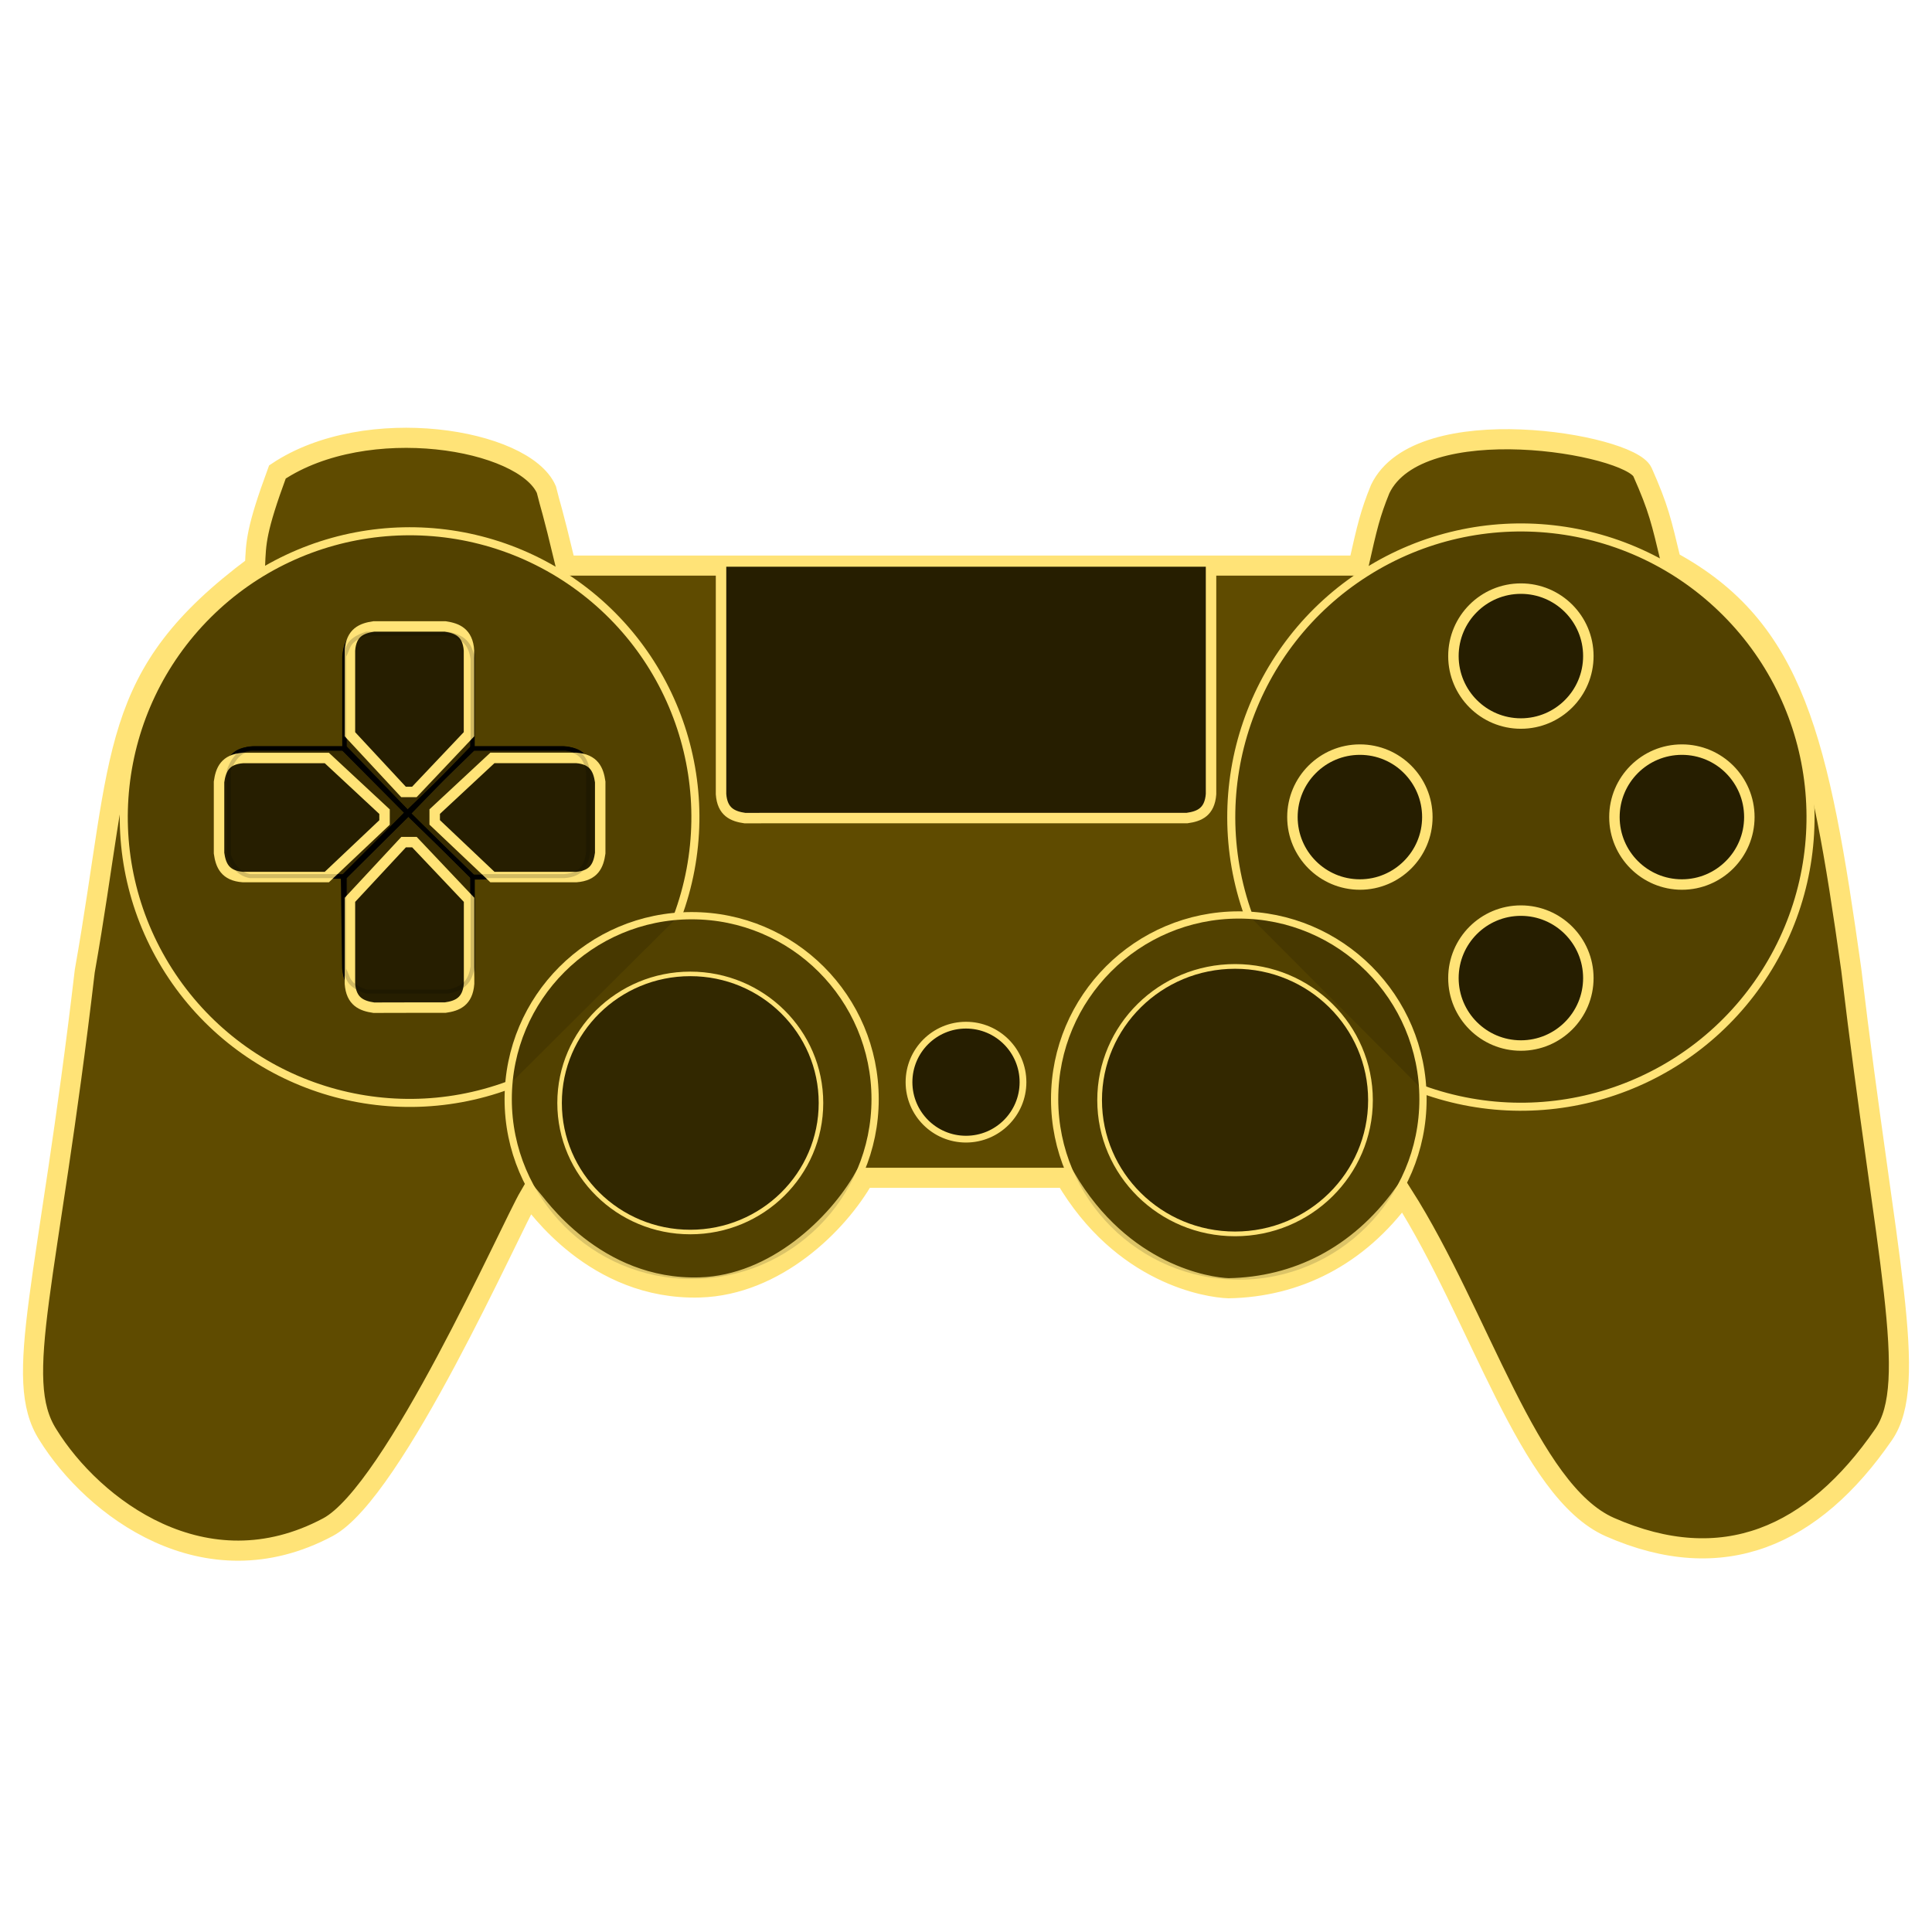
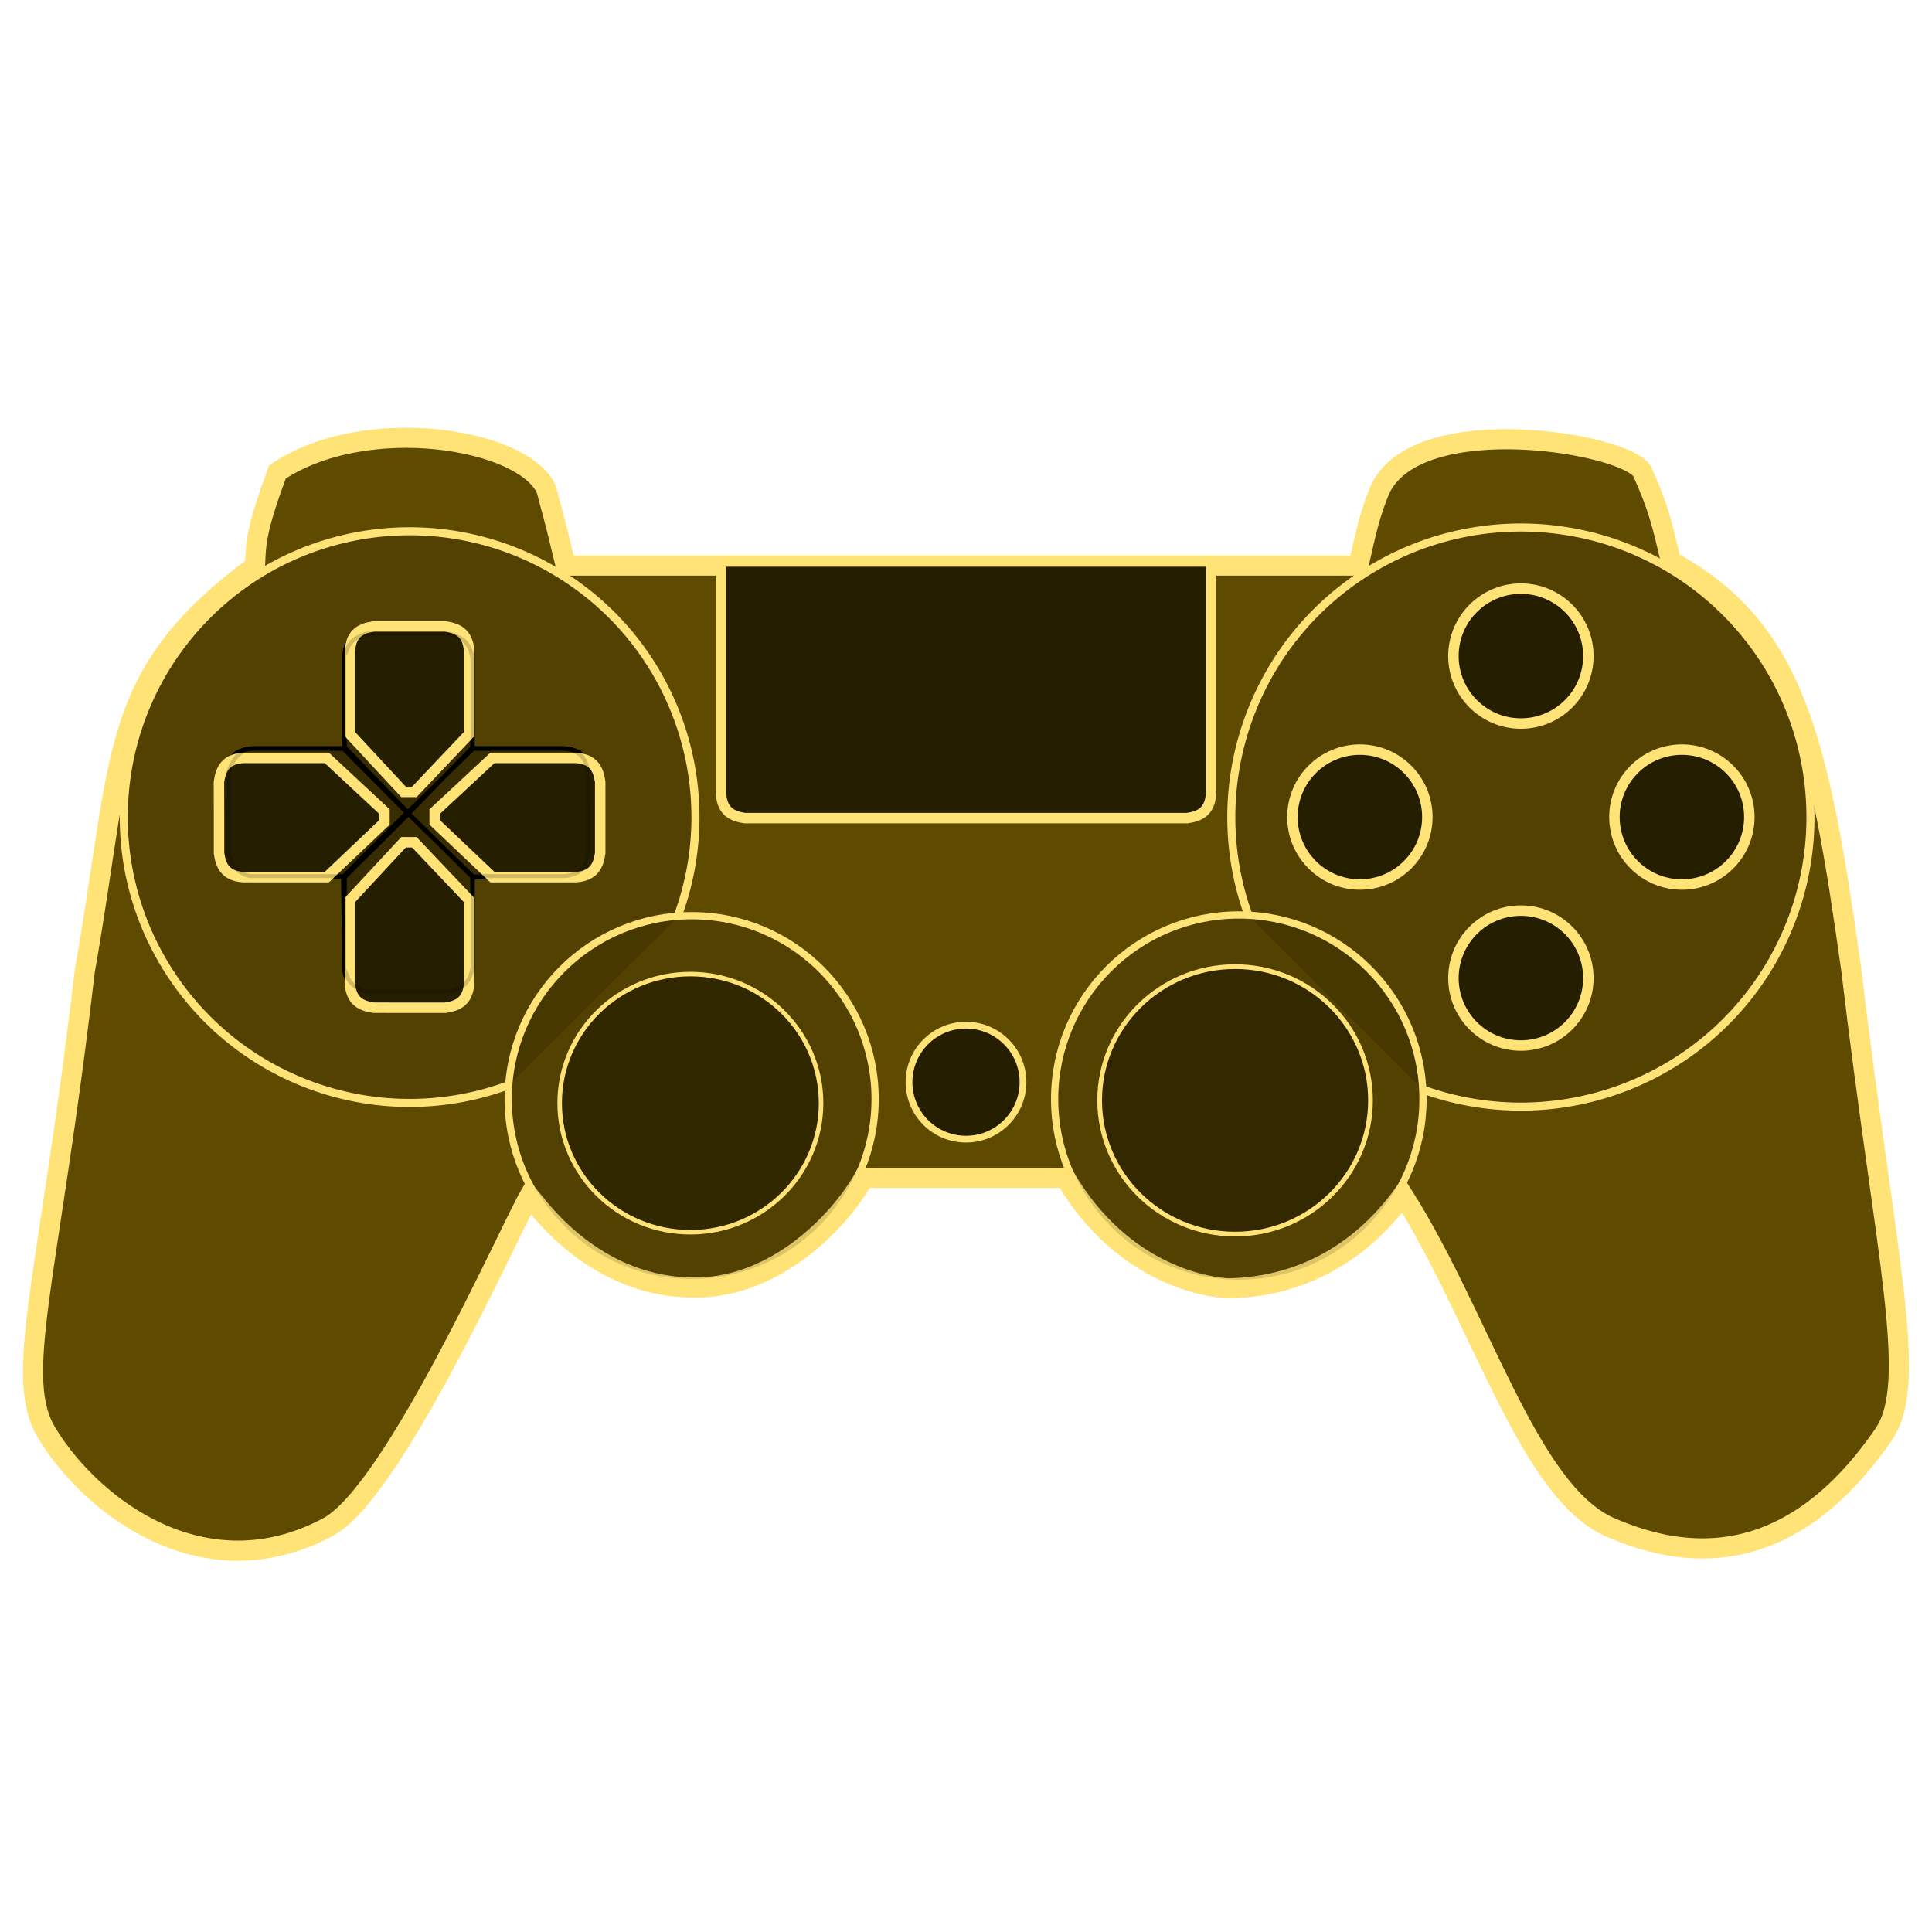
- <svg xmlns="http://www.w3.org/2000/svg" height="24" id="svg2" version="1.1" viewBox="0 0 24 24" width="24">
-   <defs id="defs4">
-     <filter id="filter3798" style="color-interpolation-filters:sRGB">
-       <feGaussianBlur id="feGaussianBlur3800" result="result91" stdDeviation="5" />
-       <feComposite id="feComposite3802" in="SourceGraphic" in2="result91" operator="over" />
-     </filter>
-     <linearGradient id="linearGradient3759">
-       <stop id="stop3761" offset="0" style="stop-color:#ffffff;stop-opacity:1;" />
-       <stop id="stop3763" offset="1" style="stop-color:#ffffff;stop-opacity:0;" />
-     </linearGradient>
-     <filter id="filter4192" style="color-interpolation-filters:sRGB">
-       <feGaussianBlur id="feGaussianBlur4194" result="result91" stdDeviation="5" />
-       <feComposite id="feComposite4196" in="SourceGraphic" in2="result91" operator="over" />
-     </filter>
-     <filter id="filter3798-5" style="color-interpolation-filters:sRGB">
-       <feGaussianBlur id="feGaussianBlur3800-8" result="result91" stdDeviation="5" />
-       <feComposite id="feComposite3802-8" in="SourceGraphic" in2="result91" operator="over" />
-     </filter>
-     <filter id="filter3798-5-2" style="color-interpolation-filters:sRGB">
-       <feGaussianBlur id="feGaussianBlur3800-8-4" result="result91" stdDeviation="5" />
-       <feComposite id="feComposite3802-8-9" in="SourceGraphic" in2="result91" operator="over" />
-     </filter>
-   </defs>
-   <g id="layer3" style="display:inline">
-     <path d="M 3.446,5.863 C 3.18,6.586 3.18,6.738 3.168,7.03 1.331,8.397 1.536,9.334 1.053,12.063 c -0.456,3.897 -0.904,5.06 -0.459,5.758 0.56,0.905 1.95,1.966 3.48,1.15 0.823,-0.439 2.264,-3.705 2.503,-4.114 0.08,0.092 0.808,1.175 2.117,1.136 0.941,-0.028 1.713,-0.785 2.04,-1.362 h 2.502 c 0.707,1.204 1.768,1.363 2.025,1.372 0.842,-0.015 1.608,-0.392 2.167,-1.159 0.96,1.511 1.556,3.68 2.571,4.126 1.404,0.617 2.525,0.12 3.4,-1.15 0.445,-0.645 0.026,-2.171 -0.402,-5.777 C 22.598,9.203 22.299,7.808 20.757,6.972 20.637,6.473 20.605,6.318 20.403,5.863 20.237,5.513 17.627,5.067 17.145,6.076 17.021,6.381 16.984,6.542 16.875,7.026 H 7.028 C 6.845,6.262 6.849,6.332 6.787,6.081 6.51,5.451 4.555,5.123 3.446,5.863 Z" id="path3628" style="stroke-opacity:1;fill-rule:evenodd;fill-opacity:1;stroke:#ffe377;stroke-miterlimit:4;stroke-dasharray:none;stroke-width:0.25;display:inline;fill:#5f4b00" />
-     <path d="M 4.578,7.833 C 4.427,7.854 4.297,7.907 4.281,8.13 V 9.283 L 5.076,10.103 5.872,9.283 V 8.13 C 5.856,7.907 5.726,7.854 5.575,7.833 h -0.492 -0.013 z" id="DPAD_UP" style="stroke-linejoin:miter;stroke-opacity:1;fill-rule:evenodd;fill-opacity:0.18;stroke:#000000;stroke-linecap:butt;stroke-miterlimit:4;stroke-dasharray:none;stroke-width:0.05;fill:#000000" />
-     <path d="m 4.578,12.348 c -0.151,-0.021 -0.281,-0.074 -0.297,-0.297 v -1.153 l 0.796,-0.791 0.796,0.791 v 1.153 c -0.017,0.223 -0.146,0.276 -0.297,0.297 h -0.492 -0.013 z" id="DPAD_DOWN" style="stroke-linejoin:miter;stroke-opacity:1;fill-rule:evenodd;fill-opacity:0.18;stroke:#000000;stroke-linecap:butt;stroke-miterlimit:4;stroke-dasharray:none;stroke-width:0.05;fill:#000000" />
-     <path d="M 2.841,9.591 C 2.863,9.441 2.916,9.311 3.139,9.294 H 4.292 L 5.078,10.106 4.292,10.885 H 3.139 C 2.916,10.869 2.863,10.739 2.841,10.588 V 10.096 10.083 Z" id="DPAD_LEFT" style="stroke-linejoin:miter;stroke-opacity:1;fill-rule:evenodd;fill-opacity:0.18;stroke:#000000;stroke-linecap:butt;stroke-miterlimit:4;stroke-dasharray:none;stroke-width:0.05;fill:#000000" />
-     <path d="M 7.301,9.591 C 7.28,9.441 7.227,9.311 7.004,9.294 H 5.862 l -0.786,0.812 0.8,0.796 1.129,-0.016 c 0.223,-0.017 0.276,-0.146 0.297,-0.297 v -0.492 -0.013 z" id="DPAD_RIGHT" style="stroke-linejoin:miter;stroke-opacity:1;fill-rule:evenodd;fill-opacity:0.18;stroke:#000000;stroke-linecap:butt;stroke-miterlimit:4;stroke-dasharray:none;stroke-width:0.05;fill:#000000" />
-     <path d="M 4.583,7.855 C 4.434,7.876 4.305,7.929 4.289,8.149 V 9.291 H 3.165 C 3.024,9.314 2.895,9.364 2.853,9.603 V 10.611 c 0.086,0.253 0.183,0.216 0.276,0.276 h 1.159 v 1.168 c 0.019,0.111 0.093,0.203 0.263,0.263 h 0.447 0.155 0.447 c 0.17,-0.06 0.244,-0.153 0.263,-0.263 V 10.887 H 7.023 C 7.117,10.826 7.214,10.864 7.3,10.611 V 9.603 C 7.258,9.364 7.129,9.314 6.988,9.291 H 5.864 V 8.149 C 5.847,7.929 5.719,7.876 5.57,7.855 H 5.083 5.07 Z" id="LPAD" style="stroke-linejoin:miter;stroke-opacity:0.182;fill-rule:evenodd;fill-opacity:0;stroke:#000000;stroke-linecap:butt;stroke-miterlimit:4;stroke-dasharray:none;stroke-width:0.05;display:inline;fill:#fbf4fd" />
-     <g id="g4359" style="display:inline" transform="matrix(0.0770909,0,0,0.0770909,0.6682671,1.187158)">
-       <path d="M 67.444,92.285 H 51.059 V 84.189 l -7.812,14.15 7.812,12.256 v -7.086 h 16.385 z" id="MINUSHALF_X" style="stroke-linejoin:miter;text-rendering:auto;color-rendering:auto;fill-opacity:1;color:#000000;shape-rendering:auto;solid-color:#000000;stroke:#000000;stroke-linecap:butt;stroke-width:0.3;color-interpolation-filters:linearRGB;fill:#5a5a5a;solid-opacity:1;fill-rule:evenodd;mix-blend-mode:normal;stroke-miterlimit:4;opacity:0;visibility:visible;clip-rule:nonzero;image-rendering:auto;overflow:visible;stroke-opacity:1;isolation:auto;stroke-dashoffset:0;stroke-dasharray:none;enable-background:accumulate;display:inline;color-interpolation:sRGB" />
-       <path d="m 67.447,104.181 v 14.708 h -8.096 l 14.15,7.812 12.256,-7.812 H 78.672 v -14.708 z" id="PLUSHALF_Y" style="stroke-linejoin:miter;text-rendering:auto;color-rendering:auto;fill-opacity:1;color:#000000;shape-rendering:auto;solid-color:#000000;stroke:#000000;stroke-linecap:butt;stroke-width:0.3;color-interpolation-filters:linearRGB;fill:#5a5a5a;solid-opacity:1;fill-rule:evenodd;mix-blend-mode:normal;stroke-miterlimit:4;opacity:0;visibility:visible;clip-rule:nonzero;image-rendering:auto;overflow:visible;stroke-opacity:1;isolation:auto;stroke-dashoffset:0;stroke-dasharray:none;enable-background:accumulate;display:inline;color-interpolation:sRGB" />
-       <path d="m 73.502,68.084 -14.15,7.812 h 8.096 V 91.741 H 78.672 V 75.896 h 7.086 z" id="MINUSHALF_Y" style="stroke-linejoin:miter;text-rendering:auto;color-rendering:auto;fill-opacity:1;color:#000000;shape-rendering:auto;solid-color:#000000;stroke:#000000;stroke-linecap:butt;stroke-width:0.3;color-interpolation-filters:linearRGB;fill:#5a5a5a;solid-opacity:1;fill-rule:evenodd;mix-blend-mode:normal;stroke-miterlimit:4;opacity:0;visibility:visible;clip-rule:nonzero;image-rendering:auto;overflow:visible;stroke-opacity:1;isolation:auto;stroke-dashoffset:0;stroke-dasharray:none;enable-background:accumulate;display:inline;color-interpolation:sRGB" />
-       <path d="M 101.863,98.34 94.051,84.189 v 8.096 H 78.826 v 11.225 h 15.224 v 7.086 z" id="PLUSHALF_X" style="stroke-linejoin:miter;text-rendering:auto;color-rendering:auto;fill-opacity:1;color:#000000;shape-rendering:auto;solid-color:#000000;stroke:#000000;stroke-linecap:butt;stroke-width:0.3;color-interpolation-filters:linearRGB;fill:#5a5a5a;solid-opacity:1;fill-rule:evenodd;mix-blend-mode:normal;stroke-miterlimit:4;opacity:0;visibility:visible;clip-rule:nonzero;image-rendering:auto;overflow:visible;stroke-opacity:1;isolation:auto;stroke-dashoffset:0;stroke-dasharray:none;enable-background:accumulate;display:inline;color-interpolation:sRGB" />
+ <svg xmlns="http://www.w3.org/2000/svg" width="24" height="24">
+   <g style="display:inline">
+     <path d="M3.446 5.863c-.266.723-.266.875-.278 1.167-1.837 1.367-1.632 2.304-2.115 5.033-.456 3.897-.904 5.06-.46 5.758.56.906 1.951 1.966 3.48 1.15.823-.439 2.264-3.705 2.503-4.114.08.093.808 1.175 2.117 1.136.94-.027 1.713-.784 2.04-1.361h2.502c.706 1.204 1.768 1.362 2.025 1.372.842-.015 1.608-.392 2.167-1.16.96 1.512 1.557 3.681 2.571 4.127 1.405.617 2.525.12 3.4-1.15.445-.645.027-2.17-.401-5.777-.4-2.841-.698-4.236-2.24-5.072-.12-.5-.152-.654-.354-1.109-.166-.35-2.776-.796-3.258.213-.124.305-.161.466-.27.95H7.028c-.183-.764-.179-.694-.24-.945-.278-.63-2.233-.958-3.342-.218Z" style="display:inline;fill:#5f4b00;fill-opacity:1;fill-rule:evenodd;stroke:#ffe377;stroke-width:.25;stroke-miterlimit:4;stroke-dasharray:none;stroke-opacity:1" />
+     <path d="M4.578 7.833c-.15.021-.28.074-.297.297v1.153l.795.82.796-.82V8.13c-.016-.223-.146-.276-.297-.297H5.07zm0 4.515c-.15-.021-.28-.074-.297-.297v-1.153l.795-.79.796.79v1.153c-.016.223-.146.276-.297.297H5.07z" style="fill:#000;fill-opacity:.18;fill-rule:evenodd;stroke:#000;stroke-width:.05;stroke-linecap:butt;stroke-linejoin:miter;stroke-miterlimit:4;stroke-dasharray:none;stroke-opacity:1" />
+     <path d="M2.841 9.591c.022-.15.075-.28.298-.297h1.153l.786.812-.786.78H3.139c-.223-.017-.276-.147-.298-.298v-.505Z" style="fill:#000;fill-opacity:.18;fill-rule:evenodd;stroke:#000;stroke-width:.05;stroke-linecap:butt;stroke-linejoin:miter;stroke-miterlimit:4;stroke-dasharray:none;stroke-opacity:1" />
+     <path d="M7.301 9.591c-.021-.15-.074-.28-.297-.297H5.862l-.786.812.8.795 1.128-.016c.223-.016.276-.146.297-.297v-.505z" style="fill:#000;fill-opacity:.18;fill-rule:evenodd;stroke:#000;stroke-width:.05;stroke-linecap:butt;stroke-linejoin:miter;stroke-miterlimit:4;stroke-dasharray:none;stroke-opacity:1" />
+     <path fill="none" d="M4.583 7.855c-.15.021-.278.074-.294.294v1.142H3.165c-.141.023-.27.073-.312.312v1.008c.086.253.183.215.276.276h1.16v1.168c.019.111.093.203.263.264h1.049c.17-.06.244-.153.263-.264v-1.168h1.16c.093-.06.19-.023.276-.276V9.603c-.042-.239-.171-.289-.312-.312H5.864V8.149c-.017-.22-.145-.273-.294-.294h-.5Z" style="display:inline;fill:#fbf4fd;fill-opacity:0;fill-rule:evenodd;stroke:#000;stroke-width:.05;stroke-linecap:butt;stroke-linejoin:miter;stroke-miterlimit:4;stroke-dasharray:none;stroke-opacity:.182" />
+     <path d="M6.32 13.48a3.55 3.55 0 0 1-4.224-1.418 3.55 3.55 0 0 1 .487-4.428 3.55 3.55 0 0 1 4.43-.467 3.55 3.55 0 0 1 1.4 4.23m7.095-.029a3.6 3.6 0 0 1 1.46-4.257 3.6 3.6 0 0 1 4.473.499 3.6 3.6 0 0 1 .486 4.474 3.6 3.6 0 0 1-4.261 1.447" style="color:#000;clip-rule:nonzero;display:inline;overflow:visible;visibility:visible;opacity:1;isolation:auto;mix-blend-mode:normal;color-interpolation:sRGB;color-interpolation-filters:linearRGB;solid-color:#000;solid-opacity:1;vector-effect:none;fill:#000;fill-opacity:.137;fill-rule:evenodd;stroke:#ffe377;stroke-width:.1;stroke-linecap:butt;stroke-linejoin:miter;stroke-miterlimit:4;stroke-dasharray:none;stroke-dashoffset:0;stroke-opacity:1;marker:none;color-rendering:auto;image-rendering:auto;shape-rendering:auto;text-rendering:auto" />
+     <circle cx="8.592" cy="13.654" r="2.279" style="color:#000;clip-rule:nonzero;display:inline;overflow:visible;visibility:visible;opacity:1;isolation:auto;mix-blend-mode:normal;color-interpolation:sRGB;color-interpolation-filters:linearRGB;solid-color:#000;solid-opacity:1;vector-effect:none;fill:#000;fill-opacity:.137;fill-rule:evenodd;stroke:#ffe377;stroke-width:.09;stroke-linecap:butt;stroke-linejoin:miter;stroke-miterlimit:4;stroke-dasharray:none;stroke-dashoffset:0;stroke-opacity:1;marker:none;color-rendering:auto;image-rendering:auto;shape-rendering:auto;text-rendering:auto" />
+     <circle cx="15.389" cy="13.654" r="2.288" style="color:#000;clip-rule:nonzero;display:inline;overflow:visible;visibility:visible;opacity:1;isolation:auto;mix-blend-mode:normal;color-interpolation:sRGB;color-interpolation-filters:linearRGB;solid-color:#000;solid-opacity:1;vector-effect:none;fill:#000;fill-opacity:.137;fill-rule:evenodd;stroke:#ffe377;stroke-width:.09;stroke-linecap:butt;stroke-linejoin:miter;stroke-miterlimit:4;stroke-dasharray:none;stroke-dashoffset:0;stroke-opacity:1;marker:none;color-rendering:auto;image-rendering:auto;shape-rendering:auto;text-rendering:auto" />
+     <g style="display:inline">
+       <path d="M432.93 718.948a35.702 35.255 0 0 1-35.702 35.255 35.702 35.255 0 0 1-35.701-35.255 35.702 35.255 0 0 1 35.701-35.255 35.702 35.255 0 0 1 35.702 35.255z" style="color:#000;display:inline;overflow:visible;visibility:visible;opacity:1;fill:#261e00;fill-opacity:.707;fill-rule:evenodd;stroke:#ffe377;stroke-width:1.24;stroke-linecap:butt;stroke-linejoin:miter;stroke-miterlimit:4;stroke-dasharray:none;stroke-dashoffset:0;stroke-opacity:1;marker:none" transform="translate(-9.49 -18.994)scale(.04548)" />
    </g>
-     <g id="g4359-7" style="opacity:1;fill-opacity:1;display:inline;fill:#4c8a45" transform="matrix(0.0770909,0,0,0.0770909,9.418971,4.765786)">
-       <path d="M 67.444,92.285 H 51.059 V 84.189 l -7.812,14.15 7.812,12.256 v -7.086 h 16.385 z" id="MINUSHALF_RX" style="stroke-linejoin:miter;text-rendering:auto;color-rendering:auto;fill-opacity:1;color:#000000;shape-rendering:auto;solid-color:#000000;stroke:#000000;stroke-linecap:butt;stroke-width:0.3;color-interpolation-filters:linearRGB;fill:#4c8a45;solid-opacity:1;fill-rule:evenodd;mix-blend-mode:normal;stroke-miterlimit:4;opacity:0;visibility:visible;clip-rule:nonzero;image-rendering:auto;overflow:visible;stroke-opacity:1;isolation:auto;stroke-dashoffset:0;stroke-dasharray:none;enable-background:accumulate;display:inline;color-interpolation:sRGB" />
-       <path d="m 67.447,104.181 v 14.708 h -8.096 l 14.15,7.812 12.256,-7.812 H 78.672 v -14.708 z" id="PLUSHALF_RY" style="stroke-linejoin:miter;text-rendering:auto;color-rendering:auto;fill-opacity:1;color:#000000;shape-rendering:auto;solid-color:#000000;stroke:#000000;stroke-linecap:butt;stroke-width:0.3;color-interpolation-filters:linearRGB;fill:#4c8a45;solid-opacity:1;fill-rule:evenodd;mix-blend-mode:normal;stroke-miterlimit:4;opacity:0;visibility:visible;clip-rule:nonzero;image-rendering:auto;overflow:visible;stroke-opacity:1;isolation:auto;stroke-dashoffset:0;stroke-dasharray:none;enable-background:accumulate;display:inline;color-interpolation:sRGB" />
-       <path d="m 73.502,68.084 -14.15,7.812 h 8.096 V 91.741 H 78.672 V 75.896 h 7.086 z" id="MINUSHALF_RY" style="stroke-linejoin:miter;text-rendering:auto;color-rendering:auto;fill-opacity:1;color:#000000;shape-rendering:auto;solid-color:#000000;stroke:#000000;stroke-linecap:butt;stroke-width:0.3;color-interpolation-filters:linearRGB;fill:#4c8a45;solid-opacity:1;fill-rule:evenodd;mix-blend-mode:normal;stroke-miterlimit:4;opacity:0;visibility:visible;clip-rule:nonzero;image-rendering:auto;overflow:visible;stroke-opacity:1;isolation:auto;stroke-dashoffset:0;stroke-dasharray:none;enable-background:accumulate;display:inline;color-interpolation:sRGB" />
-       <path d="M 101.863,98.34 94.051,84.189 v 8.096 H 78.826 v 11.225 h 15.224 v 7.086 z" id="PLUSHALF_RX" style="stroke-linejoin:miter;text-rendering:auto;color-rendering:auto;fill-opacity:1;color:#000000;shape-rendering:auto;solid-color:#000000;stroke:#000000;stroke-linecap:butt;stroke-width:0.3;color-interpolation-filters:linearRGB;fill:#4c8a45;solid-opacity:1;fill-rule:evenodd;mix-blend-mode:normal;stroke-miterlimit:4;opacity:0;visibility:visible;clip-rule:nonzero;image-rendering:auto;overflow:visible;stroke-opacity:1;isolation:auto;stroke-dashoffset:0;stroke-dasharray:none;enable-background:accumulate;display:inline;color-interpolation:sRGB" />
+     <g style="display:inline">
+       <path d="M432.93 718.948a35.702 35.255 0 0 1-35.702 35.255 35.702 35.255 0 0 1-35.701-35.255 35.702 35.255 0 0 1 35.701-35.255 35.702 35.255 0 0 1 35.702 35.255z" style="color:#000;display:inline;overflow:visible;visibility:visible;opacity:1;fill:#261e00;fill-opacity:.69;fill-rule:evenodd;stroke:#ffe377;stroke-width:1.24;stroke-linecap:butt;stroke-linejoin:miter;stroke-miterlimit:4;stroke-dasharray:none;stroke-dashoffset:0;stroke-opacity:1;marker:none" transform="rotate(180 17.03 23.773)scale(.04712)" />
    </g>
-     <path d="M 6.32,13.48 A 3.551,3.551 0 0 1 2.096,12.062 3.551,3.551 0 0 1 2.583,7.634 3.551,3.551 0 0 1 7.014,7.167 3.551,3.551 0 0 1 8.412,11.397" id="path4591" style="stroke-linejoin:miter;text-rendering:auto;color-rendering:auto;fill-opacity:0.137;color:#000000;shape-rendering:auto;solid-color:#000000;stroke:#ffe377;stroke-linecap:butt;marker:none;stroke-width:0.1;color-interpolation-filters:linearRGB;fill:#000000;solid-opacity:1;fill-rule:evenodd;mix-blend-mode:normal;stroke-miterlimit:4;opacity:1;vector-effect:none;visibility:visible;clip-rule:nonzero;image-rendering:auto;overflow:visible;stroke-opacity:1;isolation:auto;stroke-dashoffset:0;stroke-dasharray:none;enable-background:accumulate;display:inline;color-interpolation:sRGB" />
-     <path d="m 15.508,11.368 a 3.597,3.597 0 0 1 1.46,-4.257 3.597,3.597 0 0 1 4.473,0.499 3.597,3.597 0 0 1 0.486,4.474 3.597,3.597 0 0 1 -4.261,1.448" id="path4591-6" style="stroke-linejoin:miter;text-rendering:auto;color-rendering:auto;fill-opacity:0.137;color:#000000;shape-rendering:auto;solid-color:#000000;stroke:#ffe377;stroke-linecap:butt;marker:none;stroke-width:0.1;color-interpolation-filters:linearRGB;fill:#000000;solid-opacity:1;fill-rule:evenodd;mix-blend-mode:normal;stroke-miterlimit:4;opacity:1;vector-effect:none;visibility:visible;clip-rule:nonzero;image-rendering:auto;overflow:visible;stroke-opacity:1;isolation:auto;stroke-dashoffset:0;stroke-dasharray:none;enable-background:accumulate;display:inline;color-interpolation:sRGB" />
-     <circle cx="8.592" cy="13.654" id="circle4622" r="2.279" style="stroke-linejoin:miter;text-rendering:auto;color-rendering:auto;fill-opacity:0.137;color:#000000;shape-rendering:auto;solid-color:#000000;stroke:#ffe377;stroke-linecap:butt;marker:none;stroke-width:0.09;color-interpolation-filters:linearRGB;fill:#000000;solid-opacity:1;fill-rule:evenodd;mix-blend-mode:normal;stroke-miterlimit:4;opacity:1;vector-effect:none;visibility:visible;clip-rule:nonzero;image-rendering:auto;overflow:visible;stroke-opacity:1;isolation:auto;stroke-dashoffset:0;stroke-dasharray:none;enable-background:accumulate;display:inline;color-interpolation:sRGB" />
-     <circle cx="15.389" cy="13.654" id="circle4624" r="2.288" style="stroke-linejoin:miter;text-rendering:auto;color-rendering:auto;fill-opacity:0.137;color:#000000;shape-rendering:auto;solid-color:#000000;stroke:#ffe377;stroke-linecap:butt;marker:none;stroke-width:0.09;color-interpolation-filters:linearRGB;fill:#000000;solid-opacity:1;fill-rule:evenodd;mix-blend-mode:normal;stroke-miterlimit:4;opacity:1;vector-effect:none;visibility:visible;clip-rule:nonzero;image-rendering:auto;overflow:visible;stroke-opacity:1;isolation:auto;stroke-dashoffset:0;stroke-dasharray:none;enable-background:accumulate;display:inline;color-interpolation:sRGB" />
-     <g id="THUMBL" style="display:inline" transform="matrix(0.04547685,0,0,0.04547685,-9.48978,-18.99409)">
-       <path d="m 432.93,718.948 a 35.702,35.255 0 0 1 -35.702,35.255 35.702,35.255 0 0 1 -35.702,-35.255 35.702,35.255 0 0 1 35.702,-35.255 35.702,35.255 0 0 1 35.702,35.255 z" id="STICK" style="opacity:1;stroke-linejoin:miter;enable-background:accumulate;stroke-opacity:1;fill-opacity:0.707;color:#000000;fill-rule:evenodd;stroke-dashoffset:0;visibility:visible;stroke:#ffe377;stroke-linecap:butt;stroke-miterlimit:4;marker:none;stroke-dasharray:none;overflow:visible;stroke-width:1.24;display:inline;fill:#261e00" />
-     </g>
-     <g id="THUMBR" style="display:inline" transform="matrix(-0.04712345,0,0,-0.04712345,34.06098,47.54586)">
-       <path d="m 432.93,718.948 a 35.702,35.255 0 0 1 -35.702,35.255 35.702,35.255 0 0 1 -35.702,-35.255 35.702,35.255 0 0 1 35.702,-35.255 35.702,35.255 0 0 1 35.702,35.255 z" id="RIGHT" style="opacity:1;stroke-linejoin:miter;enable-background:accumulate;stroke-opacity:1;fill-opacity:0.69;color:#000000;fill-rule:evenodd;stroke-dashoffset:0;visibility:visible;stroke:#ffe377;stroke-linecap:butt;stroke-miterlimit:4;marker:none;stroke-dasharray:none;overflow:visible;stroke-width:1.24;display:inline;fill:#261e00" />
-     </g>
-     <path d="M 7.329,9.597 C 7.308,9.447 7.255,9.317 7.032,9.3 H 5.879 l -0.82,0.796 0.82,0.796 h 1.153 c 0.223,-0.017 0.276,-0.146 0.297,-0.297 v -0.492 -0.013 z" id="path4918" style="stroke-linejoin:miter;stroke-opacity:1;fill-rule:evenodd;fill-opacity:0.18;stroke:#000000;stroke-linecap:butt;stroke-miterlimit:4;stroke-dasharray:none;stroke-width:0.05;fill:#000000" />
-     <path d="m 2.813,9.597 c 0.021,-0.151 0.074,-0.281 0.297,-0.297 H 4.264 L 5.055,10.096 4.264,10.891 H 3.111 C 2.888,10.875 2.835,10.745 2.813,10.594 v -0.492 -0.013 z" id="path4920" style="stroke-linejoin:miter;stroke-opacity:1;fill-rule:evenodd;fill-opacity:0.18;stroke:#000000;stroke-linecap:butt;stroke-miterlimit:4;stroke-dasharray:none;stroke-width:0.05;fill:#000000" />
-     <path d="m 5.57,7.86 c 0.151,0.021 0.281,0.074 0.297,0.297 V 9.311 L 5.056,10.097 4.277,9.311 V 8.158 C 4.293,7.935 4.423,7.882 4.574,7.86 h 0.492 0.013 z" id="path4922" style="stroke-linejoin:miter;stroke-opacity:1;fill-rule:evenodd;fill-opacity:0.18;stroke:#000000;stroke-linecap:butt;stroke-miterlimit:4;stroke-dasharray:none;stroke-width:0.05;fill:#000000" />
-     <path d="m 5.57,12.321 c 0.151,-0.021 0.281,-0.074 0.297,-0.297 v -1.142 l -0.812,-0.786 -0.796,0.8 0.016,1.129 c 0.017,0.223 0.146,0.276 0.297,0.297 h 0.492 0.013 z" id="path4924" style="stroke-linejoin:miter;stroke-opacity:1;fill-rule:evenodd;fill-opacity:0.18;stroke:#000000;stroke-linecap:butt;stroke-miterlimit:4;stroke-dasharray:none;stroke-width:0.05;fill:#000000" />
-     <g id="g4982" transform="translate(5.7382902e-7,6.9263775e-6)">
-       <path d="M 4.644,7.782 C 4.493,7.804 4.363,7.857 4.347,8.08 V 9.121 L 5.013,9.838 H 5.147 L 5.826,9.121 V 8.08 C 5.81,7.857 5.68,7.804 5.529,7.782 h -0.436 -0.013 z" id="path4730" style="stroke-linejoin:miter;stroke-opacity:1;fill-rule:evenodd;fill-opacity:1;stroke:#ffe377;stroke-linecap:butt;stroke-miterlimit:4;stroke-dasharray:none;stroke-width:0.13;fill:#261e00" />
-       <path d="M 4.644,12.518 C 4.493,12.496 4.363,12.443 4.347,12.22 v -1.042 l 0.667,-0.717 h 0.134 l 0.679,0.717 v 1.042 c -0.017,0.223 -0.146,0.276 -0.297,0.297 h -0.436 -0.013 z" id="path4914" style="stroke-linejoin:miter;stroke-opacity:1;fill-rule:evenodd;fill-opacity:1;stroke:#ffe377;stroke-linecap:butt;stroke-miterlimit:4;stroke-dasharray:none;stroke-width:0.13;fill:#261e00" />
-       <path d="M 7.456,9.713 C 7.434,9.562 7.381,9.432 7.158,9.415 H 6.117 L 5.4,10.082 v 0.134 l 0.717,0.679 h 1.042 c 0.223,-0.017 0.276,-0.146 0.297,-0.297 v -0.436 -0.013 z" id="path4916" style="stroke-linejoin:miter;stroke-opacity:1;fill-rule:evenodd;fill-opacity:1;stroke:#ffe377;stroke-linecap:butt;stroke-miterlimit:4;stroke-dasharray:none;stroke-width:0.13;fill:#261e00" />
-       <path d="m 2.721,9.713 c 0.021,-0.151 0.074,-0.281 0.297,-0.297 h 1.042 l 0.717,0.667 v 0.134 L 4.06,10.895 H 3.018 C 2.795,10.879 2.742,10.749 2.721,10.598 v -0.436 -0.013 z" id="path4926" style="stroke-linejoin:miter;stroke-opacity:1;fill-rule:evenodd;fill-opacity:1;stroke:#ffe377;stroke-linecap:butt;stroke-miterlimit:4;stroke-dasharray:none;stroke-width:0.13;fill:#261e00" />
-     </g>
-     <path d="M 7.307,9.602 C 7.286,9.453 7.233,9.324 7.013,9.308 H 5.871 V 8.184 C 5.848,8.043 5.798,7.914 5.559,7.872 H 4.551 C 4.298,7.958 4.336,8.055 4.275,8.149 V 9.308 H 3.106 C 2.996,9.327 2.904,9.401 2.843,9.571 v 0.447 0.155 0.447 c 0.06,0.17 0.153,0.244 0.263,0.263 h 1.168 v 1.159 c 0.061,0.093 0.024,0.191 0.276,0.276 H 5.559 C 5.798,12.277 5.848,12.148 5.871,12.007 V 10.883 h 1.141 c 0.221,-0.016 0.273,-0.145 0.294,-0.294 v -0.487 -0.012 z" id="path4930" style="stroke-linejoin:miter;stroke-opacity:0.182;fill-rule:evenodd;fill-opacity:0;stroke:#000000;stroke-linecap:butt;stroke-miterlimit:4;stroke-dasharray:none;stroke-width:0.05;display:inline;fill:#fbf4fd" />
-     <circle cx="16.893" cy="10.15" id="path4170-0-8" r="0.838" style="opacity:1;stroke-linejoin:miter;enable-background:accumulate;stroke-opacity:1;fill-opacity:1;color:#000000;fill-rule:evenodd;stroke-dashoffset:0;visibility:visible;stroke:#ffe377;stroke-linecap:butt;stroke-miterlimit:4;marker:none;stroke-dasharray:none;overflow:visible;stroke-width:0.13;display:inline;fill:#261e00" />
-     <circle cx="20.893" cy="10.15" id="circle4984" r="0.838" style="opacity:1;stroke-linejoin:miter;enable-background:accumulate;stroke-opacity:1;fill-opacity:1;color:#000000;fill-rule:evenodd;stroke-dashoffset:0;visibility:visible;stroke:#ffe377;stroke-linecap:butt;stroke-miterlimit:4;marker:none;stroke-dasharray:none;overflow:visible;stroke-width:0.13;display:inline;fill:#261e00" />
-     <circle cx="18.893" cy="8.15" id="circle4986" r="0.838" style="opacity:1;stroke-linejoin:miter;enable-background:accumulate;stroke-opacity:1;fill-opacity:1;color:#000000;fill-rule:evenodd;stroke-dashoffset:0;visibility:visible;stroke:#ffe377;stroke-linecap:butt;stroke-miterlimit:4;marker:none;stroke-dasharray:none;overflow:visible;stroke-width:0.13;display:inline;fill:#261e00" />
-     <circle cx="18.893" cy="12.15" id="circle4988" r="0.838" style="opacity:1;stroke-linejoin:miter;enable-background:accumulate;stroke-opacity:1;fill-opacity:1;color:#000000;fill-rule:evenodd;stroke-dashoffset:0;visibility:visible;stroke:#ffe377;stroke-linecap:butt;stroke-miterlimit:4;marker:none;stroke-dasharray:none;overflow:visible;stroke-width:0.13;display:inline;fill:#261e00" />
-     <path d="M 9.254,10.163 C 9.103,10.141 8.973,10.088 8.957,9.865 V 6.975 h 6.087 v 2.89 c -0.017,0.223 -0.146,0.276 -0.297,0.297 h -5.043 -0.013 z" id="path4730-3" style="stroke-linejoin:miter;stroke-opacity:1;fill-rule:evenodd;fill-opacity:1;stroke:#ffe377;stroke-linecap:butt;stroke-miterlimit:4;stroke-dasharray:none;stroke-width:0.13;display:inline;fill:#261e00" />
-     <circle cx="12" cy="13.443" id="path4170-0-8-6" r="0.708" style="opacity:1;stroke-linejoin:miter;enable-background:accumulate;stroke-opacity:1;fill-opacity:1;color:#000000;fill-rule:evenodd;stroke-dashoffset:0;visibility:visible;stroke:#ffe377;stroke-linecap:butt;stroke-miterlimit:4;marker:none;stroke-dasharray:none;overflow:visible;stroke-width:0.084;display:inline;fill:#261e00" />
+     <path d="M7.33 9.597c-.022-.15-.075-.28-.298-.297H5.879l-.82.796.82.795h1.153c.223-.016.276-.146.297-.297v-.505zm-4.517 0c.022-.15.075-.28.298-.297h1.153l.79.796-.79.795H3.111c-.223-.016-.276-.146-.298-.297v-.505zM5.57 7.86c.151.022.281.075.298.298V9.31l-.812.786-.78-.786V8.158c.017-.223.147-.276.298-.298h.505z" style="fill:#000;fill-opacity:.18;fill-rule:evenodd;stroke:#000;stroke-width:.05;stroke-linecap:butt;stroke-linejoin:miter;stroke-miterlimit:4;stroke-dasharray:none;stroke-opacity:1" />
+     <path d="M5.57 12.32c.151-.02.281-.074.298-.297v-1.142l-.812-.786-.795.8.016 1.128c.016.223.146.276.297.298h.505z" style="fill:#000;fill-opacity:.18;fill-rule:evenodd;stroke:#000;stroke-width:.05;stroke-linecap:butt;stroke-linejoin:miter;stroke-miterlimit:4;stroke-dasharray:none;stroke-opacity:1" />
+     <path d="M4.644 7.782c-.15.022-.28.075-.297.298v1.04l.666.717h.134l.68-.717V8.08c-.017-.223-.147-.276-.298-.298H5.08zm0 4.736c-.15-.022-.28-.075-.297-.298v-1.04l.666-.717h.134l.68.717v1.041c-.017.223-.147.276-.298.298H5.08zm2.812-2.805c-.022-.151-.075-.281-.298-.298H6.117l-.717.667v.134l.717.68h1.041c.223-.017.276-.147.298-.298v-.449zm-4.736 0c.022-.151.075-.281.298-.298H4.06l.716.667v.134l-.716.68H3.018c-.223-.017-.276-.147-.297-.298v-.449z" style="fill:#261e00;fill-opacity:1;fill-rule:evenodd;stroke:#ffe377;stroke-width:.13;stroke-linecap:butt;stroke-linejoin:miter;stroke-miterlimit:4;stroke-dasharray:none;stroke-opacity:1" />
+     <path fill="none" d="M7.307 9.602c-.021-.149-.074-.278-.294-.294H5.87V8.184c-.023-.141-.073-.27-.312-.312H4.55c-.253.086-.215.183-.276.277v1.159H3.106c-.11.019-.202.093-.263.263v1.049c.06.17.153.244.263.263h1.169v1.16c.06.093.023.19.276.276H5.56c.239-.042.289-.171.312-.312v-1.124h1.142c.22-.016.273-.145.294-.294v-.5z" style="display:inline;fill:#fbf4fd;fill-opacity:0;fill-rule:evenodd;stroke:#000;stroke-width:.05;stroke-linecap:butt;stroke-linejoin:miter;stroke-miterlimit:4;stroke-dasharray:none;stroke-opacity:.182" />
+     <circle cx="16.893" cy="10.15" r=".838" style="color:#000;display:inline;overflow:visible;visibility:visible;opacity:1;fill:#261e00;fill-opacity:1;fill-rule:evenodd;stroke:#ffe377;stroke-width:.13;stroke-linecap:butt;stroke-linejoin:miter;stroke-miterlimit:4;stroke-dasharray:none;stroke-dashoffset:0;stroke-opacity:1;marker:none" />
+     <circle cx="20.893" cy="10.15" r=".838" style="color:#000;display:inline;overflow:visible;visibility:visible;opacity:1;fill:#261e00;fill-opacity:1;fill-rule:evenodd;stroke:#ffe377;stroke-width:.13;stroke-linecap:butt;stroke-linejoin:miter;stroke-miterlimit:4;stroke-dasharray:none;stroke-dashoffset:0;stroke-opacity:1;marker:none" />
+     <circle cx="18.893" cy="8.15" r=".838" style="color:#000;display:inline;overflow:visible;visibility:visible;opacity:1;fill:#261e00;fill-opacity:1;fill-rule:evenodd;stroke:#ffe377;stroke-width:.13;stroke-linecap:butt;stroke-linejoin:miter;stroke-miterlimit:4;stroke-dasharray:none;stroke-dashoffset:0;stroke-opacity:1;marker:none" />
+     <circle cx="18.893" cy="12.15" r=".838" style="color:#000;display:inline;overflow:visible;visibility:visible;opacity:1;fill:#261e00;fill-opacity:1;fill-rule:evenodd;stroke:#ffe377;stroke-width:.13;stroke-linecap:butt;stroke-linejoin:miter;stroke-miterlimit:4;stroke-dasharray:none;stroke-dashoffset:0;stroke-opacity:1;marker:none" />
+     <path d="M9.254 10.163c-.15-.022-.28-.075-.297-.298v-2.89h6.087v2.89c-.017.223-.147.276-.297.298H9.69z" style="display:inline;fill:#261e00;fill-opacity:1;fill-rule:evenodd;stroke:#ffe377;stroke-width:.13;stroke-linecap:butt;stroke-linejoin:miter;stroke-miterlimit:4;stroke-dasharray:none;stroke-opacity:1" />
+     <circle cx="12" cy="13.443" r=".708" style="color:#000;display:inline;overflow:visible;visibility:visible;opacity:1;fill:#261e00;fill-opacity:1;fill-rule:evenodd;stroke:#ffe377;stroke-width:.084;stroke-linecap:butt;stroke-linejoin:miter;stroke-miterlimit:4;stroke-dasharray:none;stroke-dashoffset:0;stroke-opacity:1;marker:none" />
  </g>
</svg>
